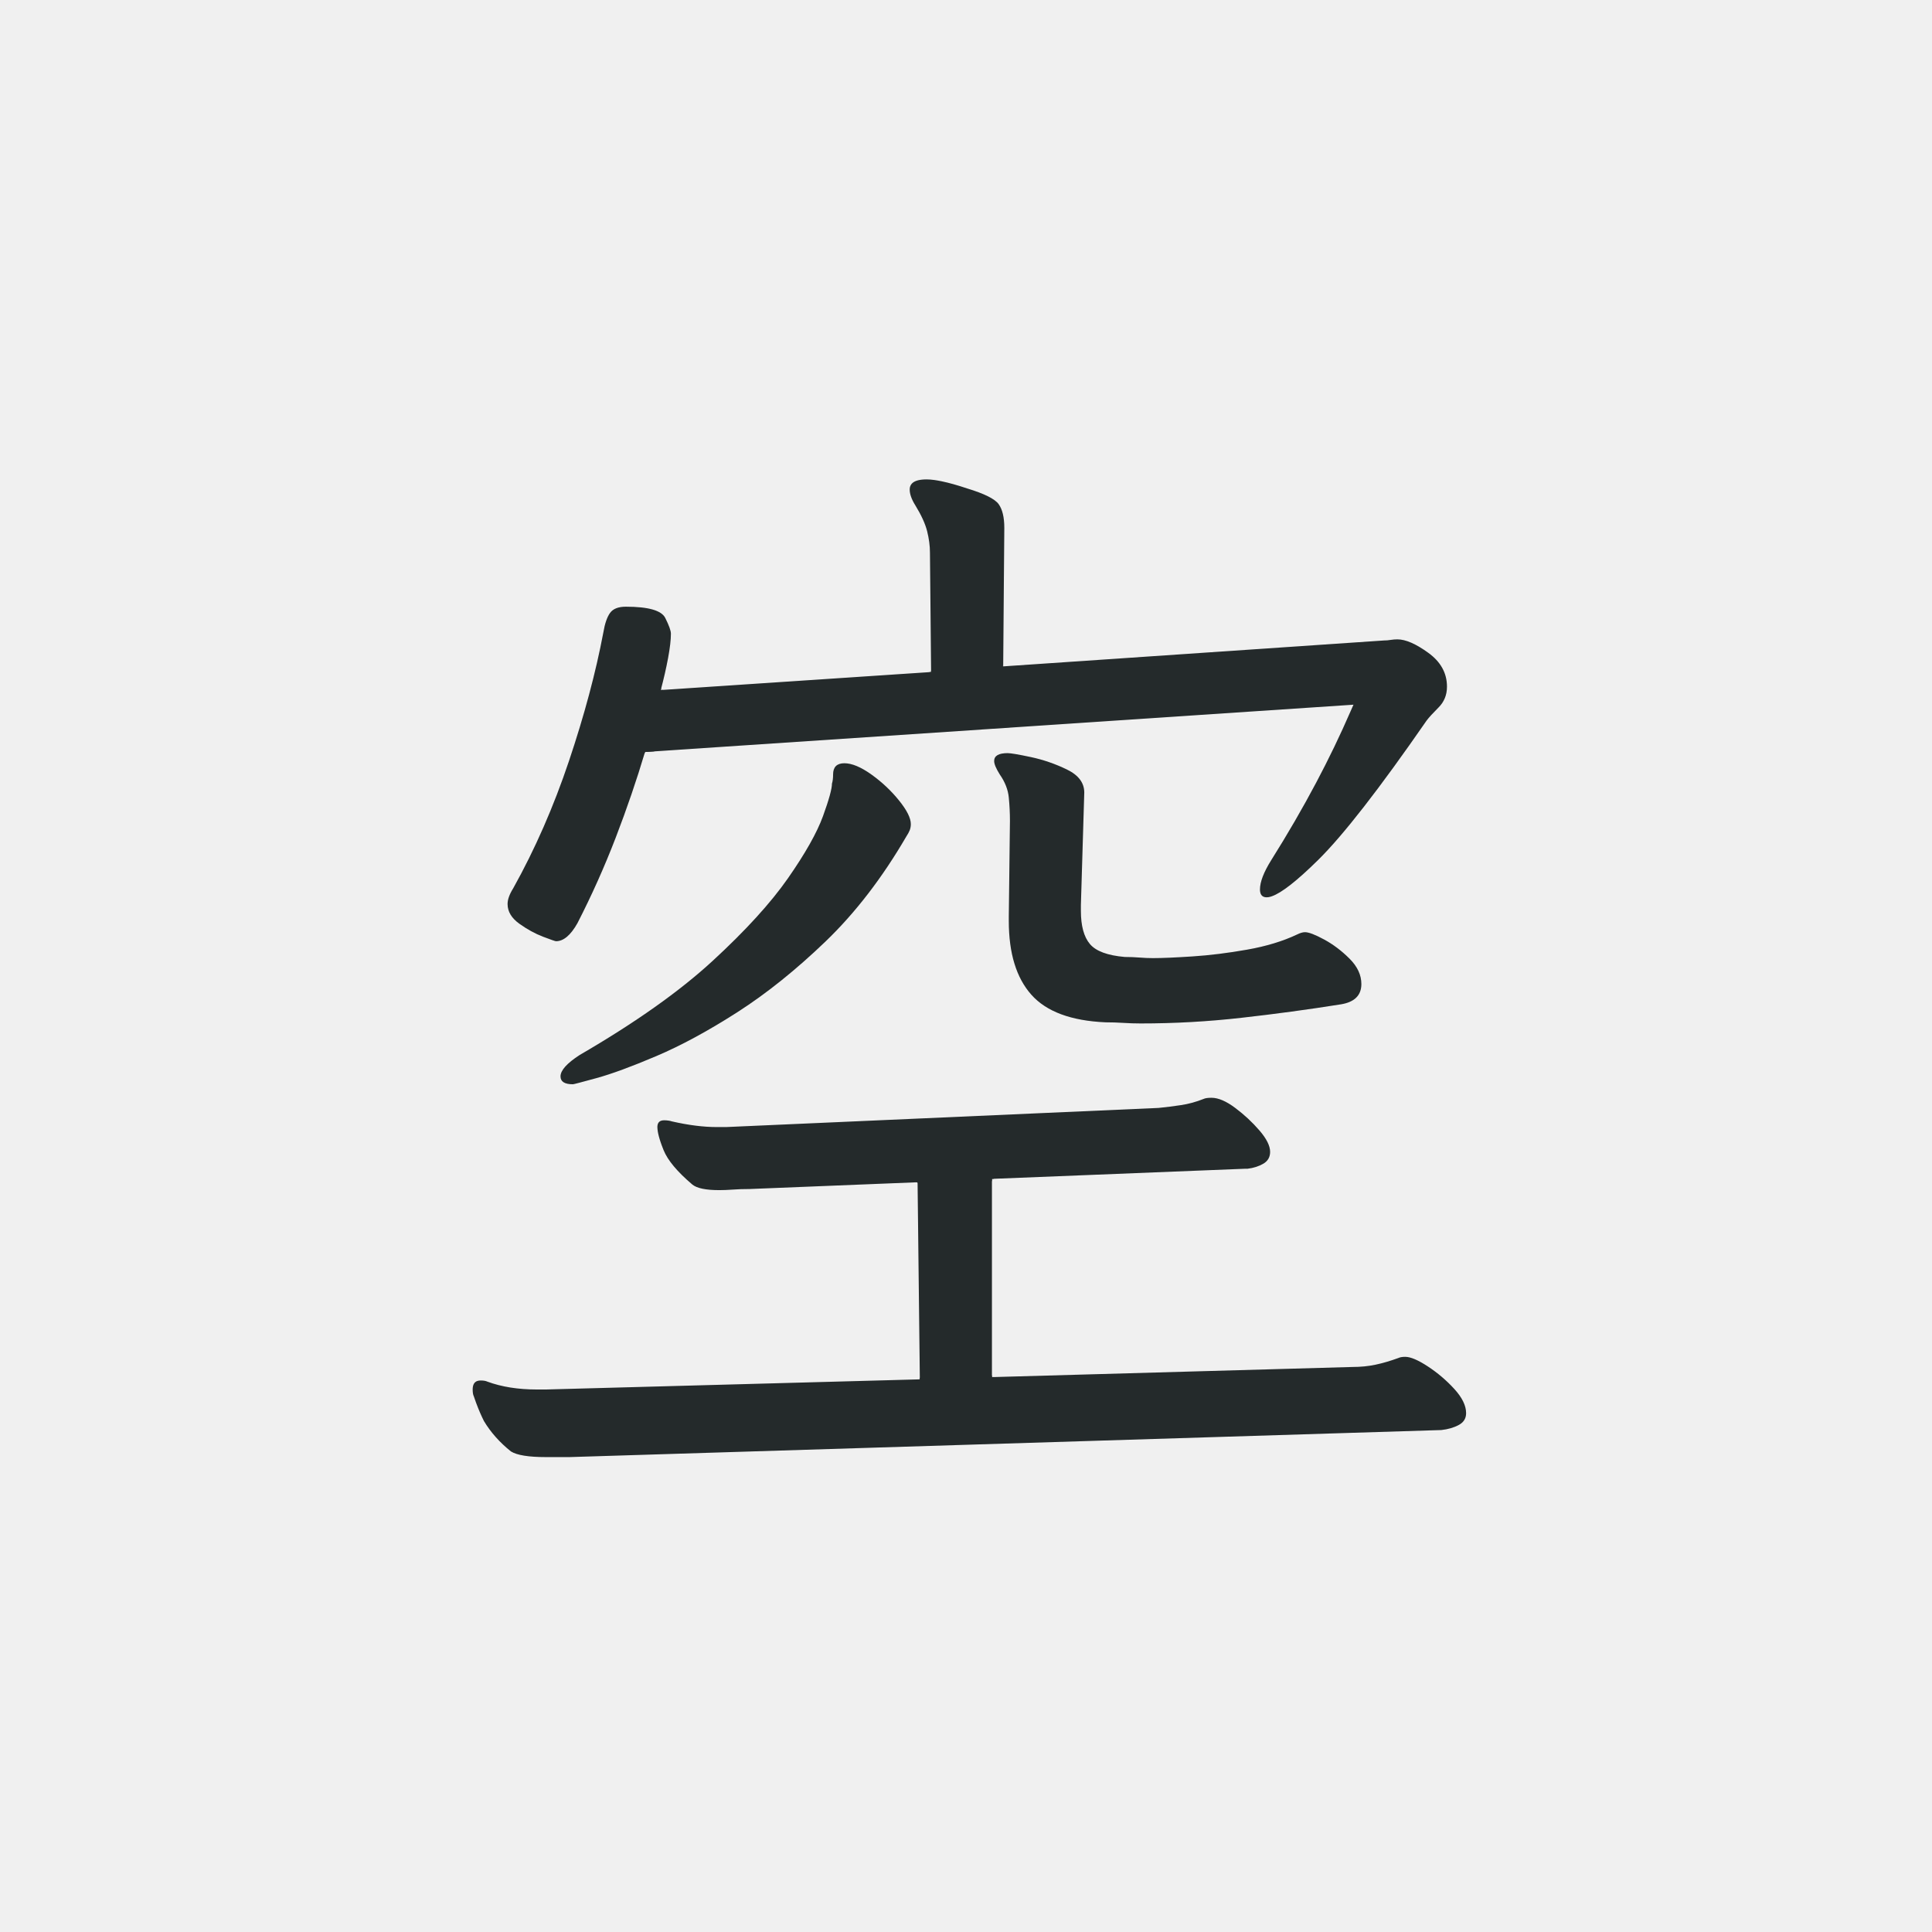
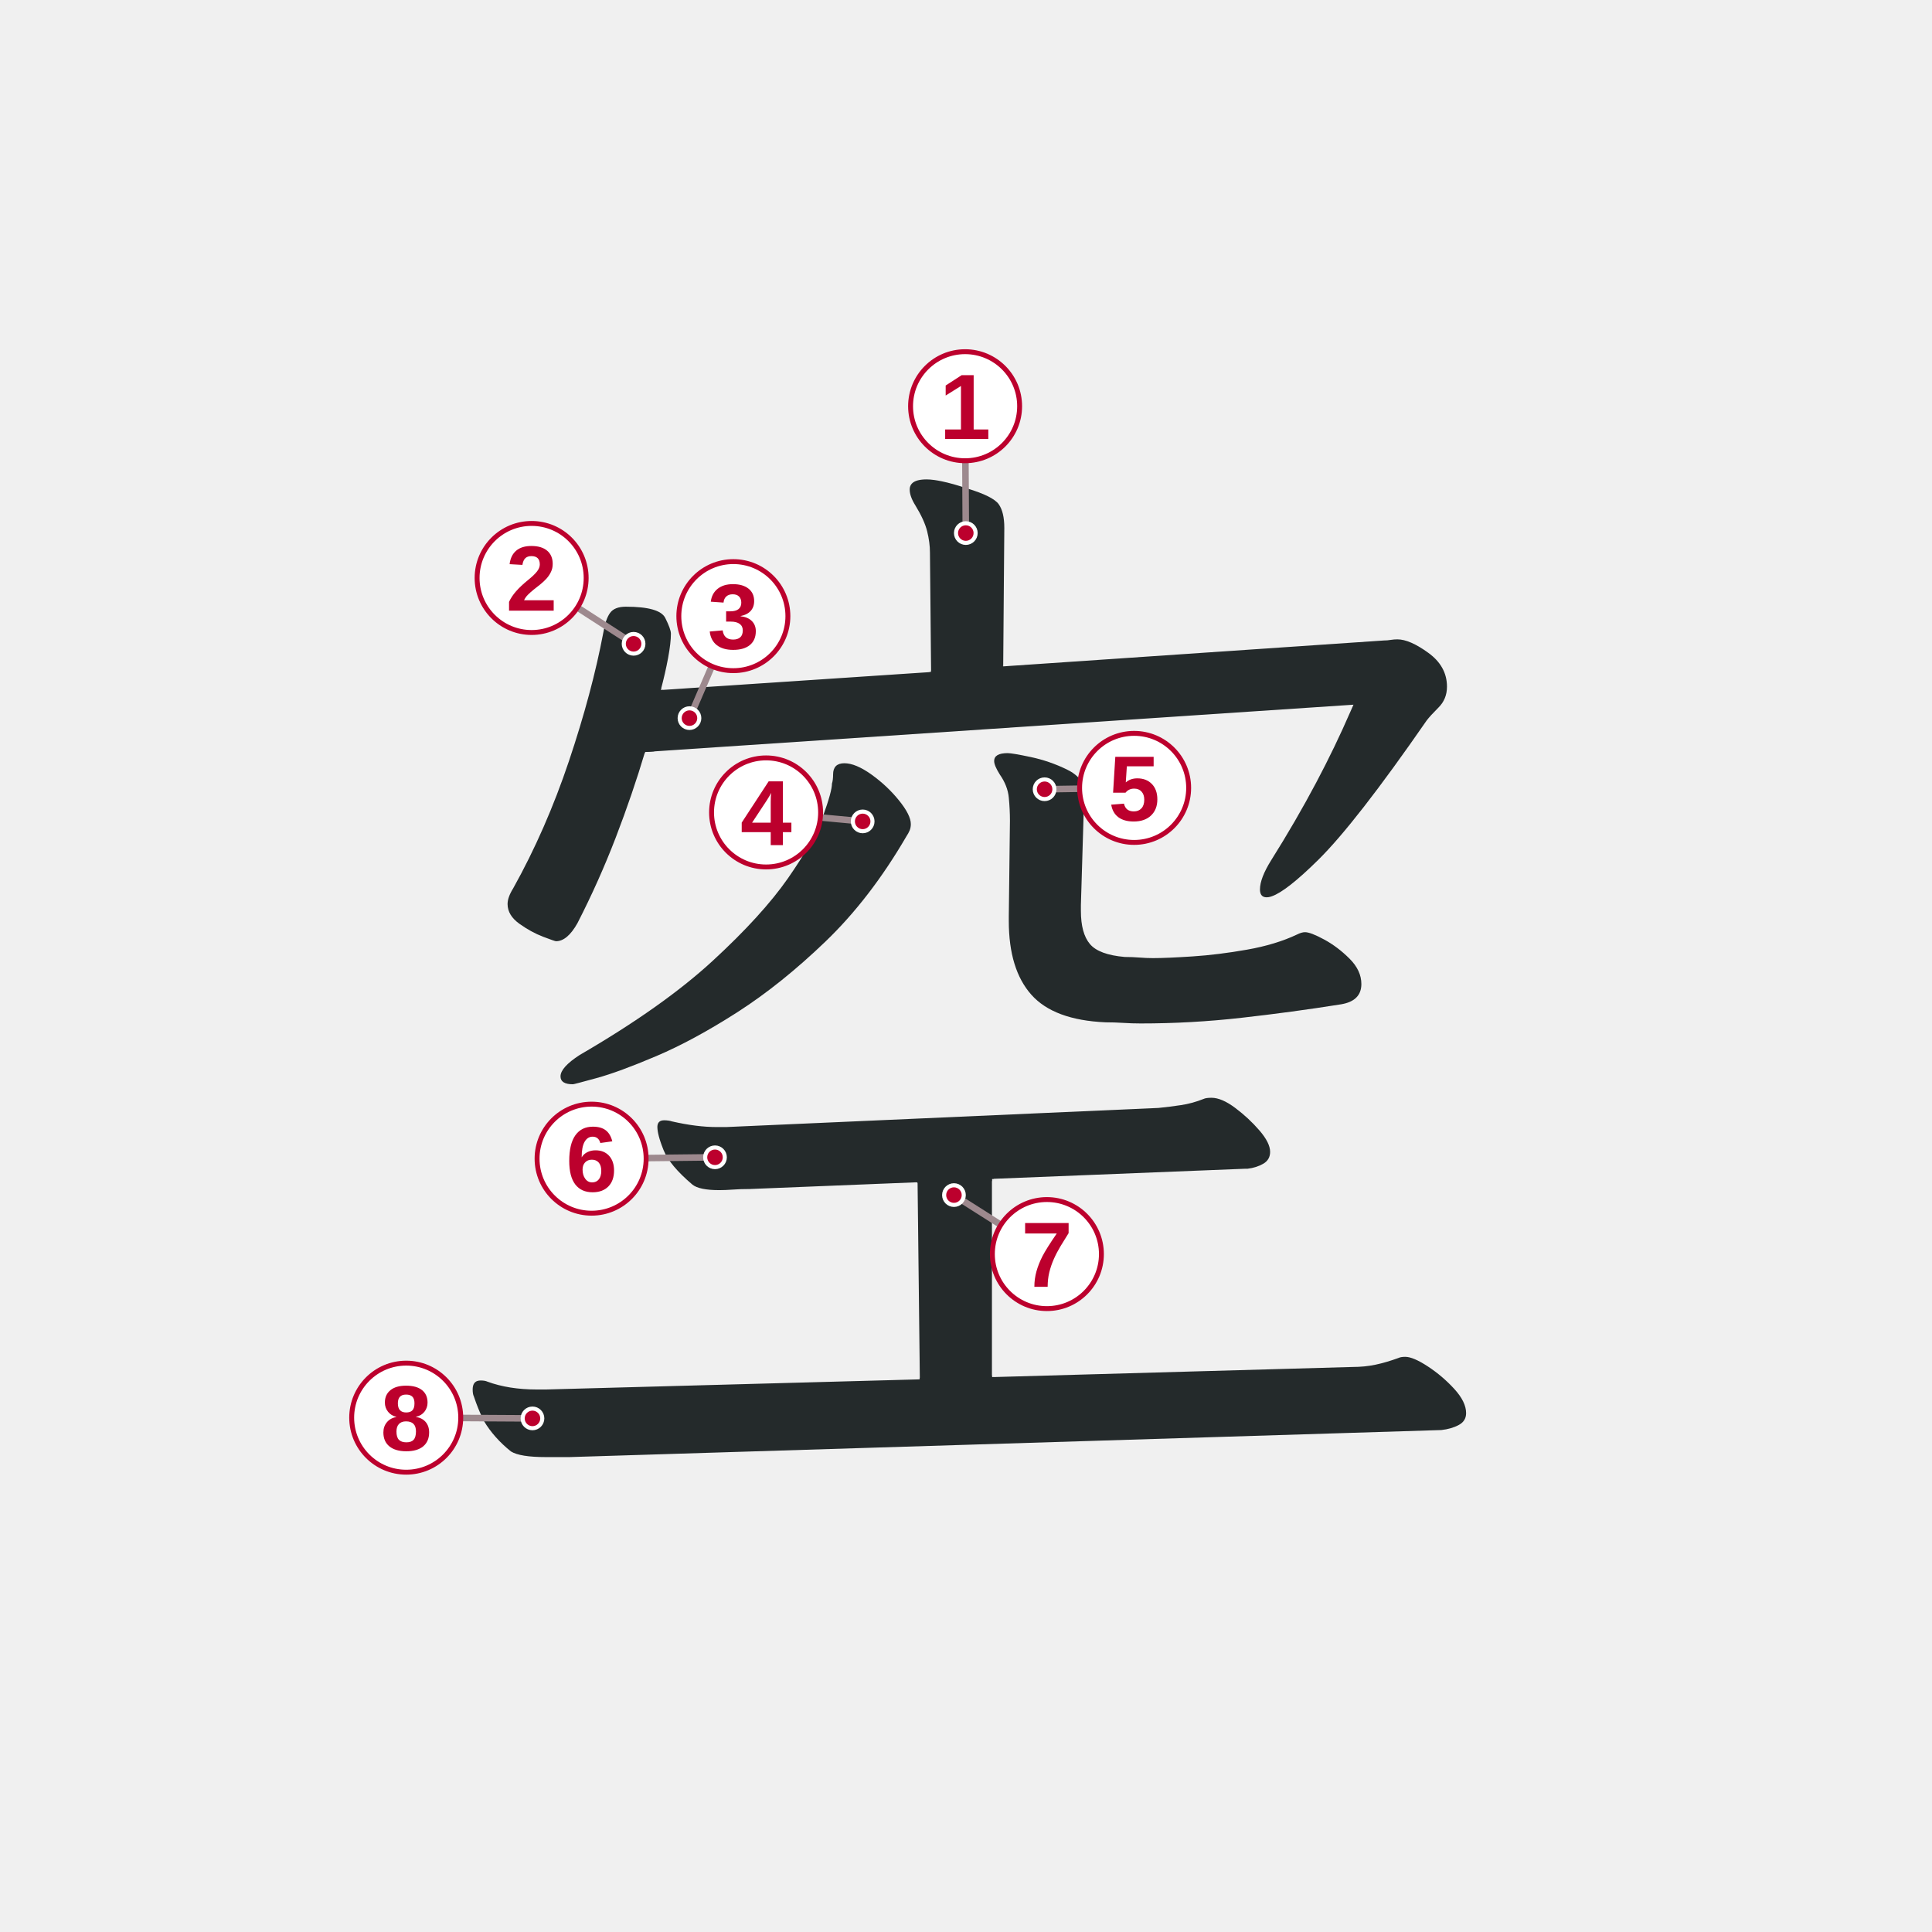
- <svg xmlns="http://www.w3.org/2000/svg" version="1.1" viewBox="0 0 708.66 708.66" width="709" height="709" role="img" aria-labelledby="name desc">
-   <style>.still{display:none}@media(prefers-reduced-motion:reduce){.motion{display:none}.still{display:inline}}</style>
+ <svg xmlns="http://www.w3.org/2000/svg" data-stroke-theme="auto" version="1.1" viewBox="0 0 708.66 708.66" width="709" height="709" role="img" aria-labelledby="name desc">
+   <style>
+ .still,.directions{display:none}
+ .directions{color:#fff}
+ .directions .shaft{fill:none;stroke:currentColor;stroke-width:2.5;stroke-linecap:round;stroke-linejoin:round}
+ .directions polygon{fill:currentColor}
+ .stroke-labels{font-family:Arial,Helvetica,sans-serif;font-size:34px;font-weight:700;text-anchor:middle}
+ .stroke-labels line{stroke:#9d898e;stroke-width:2.4;stroke-linecap:round}
+ .stroke-labels rect{fill:white;stroke:#bc002d;stroke-width:1.8}
+ .stroke-labels circle{fill:#bc002d;stroke:white;stroke-width:1.5}
+ .stroke-labels text{fill:#bc002d}
+ #still:target~.motion{display:none}
+ #still:target~.still,#still:target~.directions{display:inline}
+ @media(prefers-color-scheme:dark){
+   .directions{color:#202526}
+   .guide{fill:#3d4141}
+   .motion,.still{fill:#e6e8e8}
+ }
+ @media(prefers-reduced-motion:reduce){.motion{display:none}.still,.directions{display:inline}}
+ </style>
  <defs>
    <mask id="reveal_1" maskUnits="userSpaceOnUse" x="0" y="0" width="708.66" height="708.66">
      <path d="M346.619 139.024L351.58 175.71L354.26 195.53C356.57 211.06 356.2 225.91 354.29 237.58L352.3 246.78L349.87 258.02L342.047 294.204" fill="none" stroke="white" stroke-width="56.7" stroke-linecap="round" stroke-linejoin="round" stroke-dasharray="159.16 318.32" stroke-dashoffset="0">
-         <animate attributeName="stroke-dashoffset" values="159.16;159.16;0;0" keyTimes="0;0.035;0.094;1" dur="8.641s" repeatCount="indefinite" />
+         <animate attributeName="stroke-dashoffset" values="159.16;159.16;0;0" keyTimes="0;0.035;0.094;1" dur="7.2s" repeatCount="indefinite" />
      </path>
    </mask>
    <mask id="reveal_2" maskUnits="userSpaceOnUse" x="0" y="0" width="708.66" height="708.66">
      <path d="M229.132 187.864L231.32 220.19L232.4 236.15C235.05 254.02 217.07 301.42 202.64 326.83L197.71 334.85L192.74 342.94L175.78 370.547" fill="none" stroke="white" stroke-width="49.0" stroke-linecap="round" stroke-linejoin="round" stroke-dasharray="198.08 396.16" stroke-dashoffset="0">
-         <animate attributeName="stroke-dashoffset" values="198.08;198.08;0;0" keyTimes="0;0.111;0.179;1" dur="8.641s" repeatCount="indefinite" />
+         <animate attributeName="stroke-dashoffset" values="198.08;198.08;0;0" keyTimes="0;0.111;0.179;1" dur="7.2s" repeatCount="indefinite" />
      </path>
    </mask>
    <mask id="reveal_3" maskUnits="userSpaceOnUse" x="0" y="0" width="708.66" height="708.66">
      <path d="M170.846 267.914L227.94 264.78L252.9 263.41L513.1 249.13L477.56 312.11L472.93 320.31L467.77 329.45L439.659 379.243" fill="none" stroke="white" stroke-width="90.3" stroke-linecap="round" stroke-linejoin="round" stroke-dasharray="494.18 988.36" stroke-dashoffset="0">
-         <animate attributeName="stroke-dashoffset" values="494.18;494.18;0;0" keyTimes="0;0.197;0.326;1" dur="8.641s" repeatCount="indefinite" />
+         <animate attributeName="stroke-dashoffset" values="494.18;494.18;0;0" keyTimes="0;0.197;0.326;1" dur="7.2s" repeatCount="indefinite" />
      </path>
    </mask>
    <mask id="reveal_4" maskUnits="userSpaceOnUse" x="0" y="0" width="708.66" height="708.66">
      <path d="M317.637 243.618L316.88 279.79L316.43 301.29C319.22 320.14 269.51 368.63 220.58 388.96L211.78 392.31L203.37 395.51L169.555 408.377" fill="none" stroke="white" stroke-width="55.3" stroke-linecap="round" stroke-linejoin="round" stroke-dasharray="248.46 496.92" stroke-dashoffset="0">
-         <animate attributeName="stroke-dashoffset" values="248.46;248.46;0;0" keyTimes="0;0.344;0.423;1" dur="8.641s" repeatCount="indefinite" />
+         <animate attributeName="stroke-dashoffset" values="248.46;248.46;0;0" keyTimes="0;0.344;0.423;1" dur="7.2s" repeatCount="indefinite" />
      </path>
    </mask>
    <mask id="reveal_5" maskUnits="userSpaceOnUse" x="0" y="0" width="708.66" height="708.66">
      <path d="M385.272 238.683L383.7 276.51L383.16 289.5L381.29 334.51C380.62 350.59 393.85 363.8 409.93 363.12L480.87 360.1L490.28 359.7L501.27 359.23L539.095 357.612" fill="none" stroke="white" stroke-width="58.1" stroke-linecap="round" stroke-linejoin="round" stroke-dasharray="272.69 545.38" stroke-dashoffset="0">
-         <animate attributeName="stroke-dashoffset" values="272.69;272.69;0;0" keyTimes="0;0.441;0.526;1" dur="8.641s" repeatCount="indefinite" />
+         <animate attributeName="stroke-dashoffset" values="272.69;272.69;0;0" keyTimes="0;0.441;0.526;1" dur="7.2s" repeatCount="indefinite" />
      </path>
    </mask>
    <mask id="reveal_6" maskUnits="userSpaceOnUse" x="0" y="0" width="708.66" height="708.66">
      <path d="M208.787 426.19L243.27 425.1L262.26 424.5L446.85 418.62L456.27 418.32L466.76 417.99L501.243 416.905" fill="none" stroke="white" stroke-width="52.5" stroke-linecap="round" stroke-linejoin="round" stroke-dasharray="294.6 589.2" stroke-dashoffset="0">
-         <animate attributeName="stroke-dashoffset" values="294.6;294.6;0;0" keyTimes="0;0.543;0.633;1" dur="8.641s" repeatCount="indefinite" />
+         <animate attributeName="stroke-dashoffset" values="294.6;294.6;0;0" keyTimes="0;0.543;0.633;1" dur="7.2s" repeatCount="indefinite" />
      </path>
    </mask>
    <mask id="reveal_7" maskUnits="userSpaceOnUse" x="0" y="0" width="708.66" height="708.66">
      <path d="M349.91 389.88L349.91 421.86L349.91 438.36L349.91 492.6L349.91 502.02L349.91 517.52L349.91 549.5" fill="none" stroke="white" stroke-width="48.3" stroke-linecap="round" stroke-linejoin="round" stroke-dasharray="161.62 323.24" stroke-dashoffset="0">
-         <animate attributeName="stroke-dashoffset" values="161.62;161.62;0;0" keyTimes="0;0.65;0.71;1" dur="8.641s" repeatCount="indefinite" />
+         <animate attributeName="stroke-dashoffset" values="161.62;161.62;0;0" keyTimes="0;0.65;0.71;1" dur="7.2s" repeatCount="indefinite" />
      </path>
    </mask>
    <mask id="reveal_8" maskUnits="userSpaceOnUse" x="0" y="0" width="708.66" height="708.66">
      <path d="M140.396 521.313L175.31 520.65L195.31 520.27L514.92 514.26L524.33 514.09L538.83 513.83L573.744 513.204" fill="none" stroke="white" stroke-width="53.2" stroke-linecap="round" stroke-linejoin="round" stroke-dasharray="435.42 870.84" stroke-dashoffset="0">
-         <animate attributeName="stroke-dashoffset" values="435.42;435.42;0;0" keyTimes="0;0.728;0.85;1" dur="8.641s" repeatCount="indefinite" />
+         <animate attributeName="stroke-dashoffset" values="435.42;435.42;0;0" keyTimes="0;0.728;0.85;1" dur="7.2s" repeatCount="indefinite" />
      </path>
    </mask>
  </defs>
-   <path fill="#e5e8e7" d="M200.23,534.46q-9.51,0-12.81-2.07-6.19-4.95-9.91-11.15-2.07-4.14-3.72-9.09c-.28-.55-.41-1.38-.41-2.48q0-3.3,2.89-3.3c1.1,0,1.92.14,2.48.41q7.84,2.89,18.18,2.89h3.3l137.17-3.72-.83-72.3-61.56,2.48q-3.31,0-6.2.21c-1.93.14-3.58.2-4.95.2q-7.44,0-9.92-2.06-8.27-7.02-10.53-12.6t-2.28-8.47q0-2.48,2.48-2.48c1.1,0,2.07.14,2.89.41q9.09,2.08,16.53,2.07h3.3l158.65-7.02q4.13-.41,8.26-1.04,4.13-.62,8.27-2.27c.55-.27,1.51-.41,2.89-.41q3.72,0,8.68,3.72,4.95,3.71,8.88,8.26,3.92,4.55,3.92,7.85,0,2.89-2.48,4.34-2.48,1.45-5.78,1.85h-.83l-92.95,3.72v72.72l132.2-3.72q4.54,0,8.47-.83,3.92-.82,8.47-2.48c.55-.27,1.38-.41,2.48-.41q2.89,0,8.26,3.51,5.37,3.52,9.71,8.26,4.34,4.75,4.34,8.89,0,2.88-2.69,4.33-2.69,1.45-6.4,1.86l-319.77,9.92H200.23ZM225.85,307.23q-6.2,16.11-14.05,31.4-3.72,6.61-7.85,6.61-.42,0-4.75-1.65-4.34-1.65-8.68-4.75-4.33-3.1-4.34-7.23c0-1.66.69-3.58,2.07-5.79q11.98-21.47,20.45-46.68,8.46-25.2,12.6-47.1.83-4.96,2.48-7.23,1.65-2.27,5.78-2.27,12.4,0,14.46,4.13,2.07,4.13,2.07,5.78,0,3.31-1.03,8.88-1.04,5.58-2.69,11.78l99.16-6.61-.42-43.79q0-3.72-1.03-7.85-1.04-4.13-4.34-9.51c-1.38-2.2-2.06-4.13-2.06-5.78q0-3.72,6.19-3.72,4.96,0,14.88,3.31,9.5,2.89,11.57,5.78,2.06,2.9,2.06,8.68l-.41,50.81,139.64-9.5c.83,0,1.65-.06,2.48-.21.83-.13,1.65-.2,2.48-.2q4.54,0,11.36,4.96,6.82,4.95,6.82,12.39,0,4.55-3.1,7.64-3.1,3.1-4.34,4.75-26.03,37.6-39.87,51.23-13.85,13.64-18.8,13.64-2.48,0-2.48-2.89,0-4.13,4.14-10.75,9.08-14.45,16.52-28.5,7.44-14.04,13.64-28.51l-259.87,17.35Q232.04,291.12,225.85,307.23ZM305.58,284.09q0-4.12,4.13-4.13,4.13,0,9.92,4.13,5.78,4.14,10.12,9.51,4.34,5.37,4.34,8.67c0,.83-.14,1.59-.41,2.28-.28.69-.69,1.44-1.24,2.27q-13.23,22.72-29.54,38.42-16.33,15.71-32.43,26.03-16.12,10.33-29.75,16.11-13.63,5.79-21.9,8.06-8.27,2.27-8.67,2.27c-3.04,0-4.55-.96-4.55-2.89q0-3.3,7.03-7.85,30.57-17.76,48.75-34.5,18.17-16.73,27.68-30.37,9.5-13.63,12.81-22.72,3.3-9.08,3.3-11.98C305.44,286.57,305.58,285.48,305.58,284.09ZM399.78,346.27q3.3,3.93,12.81,4.75c1.92,0,3.72.08,5.37.21,1.65.14,3.3.21,4.96.21q4.95,0,14.46-.62,9.49-.62,20.03-2.48,10.54-1.86,18.39-5.58c1.1-.55,2.06-.83,2.89-.83q2.06,0,7.02,2.69,4.96,2.69,9.3,7.02,4.34,4.34,4.34,9.3,0,6.2-7.44,7.44-18.18,2.89-36.56,4.95-18.39,2.08-36.98,2.07c-2.21,0-4.34-.07-6.4-.21q-3.1-.2-6.41-.2-19-.83-27.26-10.13-8.27-9.29-8.27-27.06v-1.65l.42-35.12q0-4.12-.42-8.47-.41-4.33-3.3-8.47c-1.38-2.2-2.07-3.85-2.07-4.95q0-2.89,4.96-2.89,1.65,0,8.47,1.44,6.82,1.45,13.22,4.55,6.4,3.09,6.4,8.47l-1.24,41.31v2.07Q396.47,342.35,399.78,346.27Z" />
+   <g id="still" />
+   <path class="guide" fill="#e5e8e7" d="M200.23,534.46q-9.51,0-12.81-2.07-6.19-4.95-9.91-11.15-2.07-4.14-3.72-9.09c-.28-.55-.41-1.38-.41-2.48q0-3.3,2.89-3.3c1.1,0,1.92.14,2.48.41q7.84,2.89,18.18,2.89h3.3l137.17-3.72-.83-72.3-61.56,2.48q-3.31,0-6.2.21c-1.93.14-3.58.2-4.95.2q-7.44,0-9.92-2.06-8.27-7.02-10.53-12.6t-2.28-8.47q0-2.48,2.48-2.48c1.1,0,2.07.14,2.89.41q9.09,2.08,16.53,2.07h3.3l158.65-7.02q4.13-.41,8.26-1.04,4.13-.62,8.27-2.27c.55-.27,1.51-.41,2.89-.41q3.72,0,8.68,3.72,4.95,3.71,8.88,8.26,3.92,4.55,3.92,7.85,0,2.89-2.48,4.34-2.48,1.45-5.78,1.85h-.83l-92.95,3.72v72.72l132.2-3.72q4.54,0,8.47-.83,3.92-.82,8.47-2.48c.55-.27,1.38-.41,2.48-.41q2.89,0,8.26,3.51,5.37,3.52,9.71,8.26,4.34,4.75,4.34,8.89,0,2.88-2.69,4.33-2.69,1.45-6.4,1.86l-319.77,9.92H200.23ZM225.85,307.23q-6.2,16.11-14.05,31.4-3.72,6.61-7.85,6.61-.42,0-4.75-1.65-4.34-1.65-8.68-4.75-4.33-3.1-4.34-7.23c0-1.66.69-3.58,2.07-5.79q11.98-21.47,20.45-46.68,8.46-25.2,12.6-47.1.83-4.96,2.48-7.23,1.65-2.27,5.78-2.27,12.4,0,14.46,4.13,2.07,4.13,2.07,5.78,0,3.31-1.03,8.88-1.04,5.58-2.69,11.78l99.16-6.61-.42-43.79q0-3.72-1.03-7.85-1.04-4.13-4.34-9.51c-1.38-2.2-2.06-4.13-2.06-5.78q0-3.72,6.19-3.72,4.96,0,14.88,3.31,9.5,2.89,11.57,5.78,2.06,2.9,2.06,8.68l-.41,50.81,139.64-9.5c.83,0,1.65-.06,2.48-.21.83-.13,1.65-.2,2.48-.2q4.54,0,11.36,4.96,6.82,4.95,6.82,12.39,0,4.55-3.1,7.64-3.1,3.1-4.34,4.75-26.03,37.6-39.87,51.23-13.85,13.64-18.8,13.64-2.48,0-2.48-2.89,0-4.13,4.14-10.75,9.08-14.45,16.52-28.5,7.44-14.04,13.64-28.51l-259.87,17.35Q232.04,291.12,225.85,307.23ZM305.58,284.09q0-4.12,4.13-4.13,4.13,0,9.92,4.13,5.78,4.14,10.12,9.51,4.34,5.37,4.34,8.67c0,.83-.14,1.59-.41,2.28-.28.69-.69,1.44-1.24,2.27q-13.23,22.72-29.54,38.42-16.33,15.71-32.43,26.03-16.12,10.33-29.75,16.11-13.63,5.79-21.9,8.06-8.27,2.27-8.67,2.27c-3.04,0-4.55-.96-4.55-2.89q0-3.3,7.03-7.85,30.57-17.76,48.75-34.5,18.17-16.73,27.68-30.37,9.5-13.63,12.81-22.72,3.3-9.08,3.3-11.98C305.44,286.57,305.58,285.48,305.58,284.09ZM399.78,346.27q3.3,3.93,12.81,4.75c1.92,0,3.72.08,5.37.21,1.65.14,3.3.21,4.96.21q4.95,0,14.46-.62,9.49-.62,20.03-2.48,10.54-1.86,18.39-5.58c1.1-.55,2.06-.83,2.89-.83q2.06,0,7.02,2.69,4.96,2.69,9.3,7.02,4.34,4.34,4.34,9.3,0,6.2-7.44,7.44-18.18,2.89-36.56,4.95-18.39,2.08-36.98,2.07c-2.21,0-4.34-.07-6.4-.21q-3.1-.2-6.41-.2-19-.83-27.26-10.13-8.27-9.29-8.27-27.06v-1.65l.42-35.12q0-4.12-.42-8.47-.41-4.33-3.3-8.47c-1.38-2.2-2.07-3.85-2.07-4.95q0-2.89,4.96-2.89,1.65,0,8.47,1.44,6.82,1.45,13.22,4.55,6.4,3.09,6.4,8.47l-1.24,41.31v2.07Q396.47,342.35,399.78,346.27Z" />
  <g class="motion" fill="#242a2b">
    <path id="stroke_01" mask="url(#reveal_1)" d="M341.148 175.9L341.268 175.91L342.543 176.045L342.833 176.084L343.996 176.269C344.448 176.348 344.921 176.44 345.412 176.544L345.412 176.544C348.019 177.079 351.138 177.955 354.75 179.16C361.083 181.087 364.94 183.013 366.32 184.94C367.693 186.873 368.38 189.767 368.38 193.62L367.976 243.743L364.19 261.12L338.97 255.66L340.946 246.539L341.53 246.5L341.11 202.71C341.11 200.23 340.767 197.613 340.08 194.86C339.387 192.107 337.94 188.937 335.74 185.35C334.36 183.15 333.68 181.22 333.68 179.57C333.68 179.01 333.785 178.514 334.001 178.084L338.383 177.493L334.001 178.084L334.001 178.084L334.142 177.827L334.168 177.787C334.308 177.565 334.481 177.363 334.688 177.182L334.802 177.083L334.965 176.958L335.127 176.849L335.291 176.746L335.536 176.616C335.583 176.589 335.633 176.565 335.686 176.542L336.051 176.393L336.212 176.337L336.515 176.242L336.691 176.193L337.055 176.108L337.198 176.076L337.74 175.985L337.874 175.969L338.334 175.918L338.537 175.901L338.992 175.873L339.191 175.863L339.87 175.85Z" />
    <path id="stroke_02" mask="url(#reveal_2)" d="M244.02 226.67C245.4 229.423 246.09 231.35 246.09 232.45C246.09 234.657 245.747 237.617 245.06 241.33C244.367 245.05 243.47 248.977 242.37 253.11L243.15 253.058L242.87 253.64L241.59 263.43L239.55 274.27L239.994 275.603L236.59 275.83C233.557 286.023 229.977 296.49 225.85 307.23C221.717 317.97 217.033 328.437 211.8 338.63C209.32 343.037 206.703 345.24 203.95 345.24C203.67 345.24 202.087 344.69 199.2 343.59C196.307 342.49 193.413 340.907 190.52 338.84C187.633 336.773 186.187 334.363 186.18 331.61C186.18 329.95 186.87 328.03 188.25 325.82C196.237 311.507 203.053 295.947 208.7 279.14C214.34 262.34 218.54 246.64 221.3 232.04C221.853 228.733 222.68 226.323 223.78 224.81C224.88 223.297 226.807 222.54 229.56 222.54C237.827 222.54 242.647 223.917 244.02 226.67Z" />
    <path id="stroke_03" mask="url(#reveal_3)" d="M523.93 239.48C526.169 241.105 527.857 242.931 528.99 244.96L529.94 256.13C529.427 257.375 528.662 258.501 527.65 259.51C525.583 261.577 524.137 263.16 523.31 264.26C505.957 289.327 492.667 306.403 483.44 315.49C475.727 323.086 470.084 327.51 466.519 328.748L466.519 328.748C466.518 328.748 466.517 328.749 466.516 328.749L466.176 328.863C466.091 328.891 466.008 328.916 465.927 328.937L465.312 329.073C465.303 329.075 465.294 329.076 465.286 329.077L464.64 329.13L464.341 329.119L464.246 329.107L464.061 329.085L463.953 329.062L463.801 329.029L463.691 328.994L463.56 328.951L463.451 328.902L463.338 328.85L463.233 328.787L463.135 328.727L463.034 328.648L462.951 328.582L462.856 328.486L462.787 328.415L462.698 328.299L462.642 328.226L462.559 328.087L462.516 328.014L462.441 327.851L462.41 327.781L462.344 327.59L462.322 327.526L462.267 327.303L462.254 327.249L462.21 326.99L462.204 326.951L462.175 326.651L462.173 326.631C462.166 326.521 462.162 326.407 462.161 326.29L464.962 327.869L462.161 326.29C462.16 326.274 462.16 326.257 462.16 326.24C462.16 323.487 463.54 319.903 466.3 315.49C472.353 305.857 477.86 296.357 482.82 286.99C487.376 278.392 491.584 269.673 495.425 260.827L495.6 260.81L495.425 260.827C495.784 260.05 496.123 259.265 496.46 258.48L236.59 275.83C236.55 275.966 236.509 276.101 236.464 276.239L228.59 276.61L227.31 253.3L242.538 252.458C242.487 252.671 242.429 252.89 242.37 253.11L341.53 246.5L341.525 245.948L367.972 244.18L367.97 244.43L507.61 234.93C508.44 234.93 509.26 234.87 510.09 234.72C510.92 234.59 511.74 234.52 512.57 234.52C515.597 234.52 519.383 236.173 523.93 239.48ZM528.99 244.96L529.366 245.683L529.408 245.764L529.701 246.43L529.767 246.584L529.992 247.204L530.069 247.421L530.239 248.007L530.315 248.274L530.44 248.841L530.505 249.145L530.593 249.715L530.641 250.035L530.697 250.653L530.723 250.943L530.75 251.87L530.703 252.962L530.701 252.993L530.563 254.002L530.552 254.074L530.336 254.986L530.3 255.118L530.026 255.908L529.94 256.13L529.94 256.13L528.99 244.96ZM367.972 244.18L367.879 244.186L367.976 243.743Z" />
    <path id="stroke_04" mask="url(#reveal_4)" d="M319.63 284.09C323.483 286.85 326.857 290.02 329.75 293.6C332.643 297.18 334.09 300.07 334.09 302.27C334.09 303.1 333.95 303.86 333.68 304.55C333.4 305.24 332.99 305.99 332.44 306.82C323.62 321.967 313.773 334.773 302.9 345.24C292.013 355.713 281.203 364.39 270.47 371.27C259.723 378.157 249.807 383.527 240.72 387.38C231.633 391.24 224.333 393.927 218.82 395.44C213.307 396.953 210.417 397.71 210.15 397.71C207.11 397.71 205.6 396.75 205.6 394.82C205.6 392.62 207.943 390.003 212.63 386.97C233.01 375.13 249.26 363.63 261.38 352.47C273.493 341.317 282.72 331.193 289.06 322.1C295.393 313.013 299.663 305.44 301.87 299.38C304.07 293.327 305.17 289.333 305.17 287.4C305.44 286.57 305.58 285.48 305.58 284.09C305.58 281.343 306.957 279.967 309.71 279.96C312.463 279.96 315.77 281.337 319.63 284.09Z" />
    <path id="stroke_05" mask="url(#reveal_5)" d="M378.09 277.69C382.637 278.657 387.043 280.173 391.31 282.24C395.577 284.3 397.71 287.123 397.71 290.71L396.47 332.02L396.47 334.09C396.47 339.597 397.573 343.657 399.78 346.27C401.98 348.89 406.25 350.473 412.59 351.02C414.51 351.02 416.31 351.1 417.96 351.23C419.61 351.37 421.26 351.44 422.92 351.44C426.22 351.44 431.04 351.233 437.38 350.82C443.707 350.407 450.383 349.58 457.41 348.34C464.437 347.1 470.567 345.24 475.8 342.76C476.9 342.21 477.86 341.93 478.69 341.93C480.063 341.93 482.403 342.827 485.71 344.62C489.017 346.413 492.117 348.753 495.01 351.64C497.903 354.533 499.35 357.633 499.35 360.94C499.35 365.073 496.87 367.553 491.91 368.38C479.79 370.307 467.603 371.957 455.35 373.33C443.09 374.717 430.763 375.407 418.37 375.4C416.16 375.4 414.03 375.33 411.97 375.19C409.903 375.057 407.767 374.99 405.56 374.99C392.893 374.437 383.807 371.06 378.3 364.86C372.787 358.667 370.03 349.647 370.03 337.8L370.03 336.15L370.45 301.03C370.45 298.283 370.31 295.46 370.03 292.56C369.757 289.673 368.657 286.85 366.73 284.09C365.35 281.89 364.66 280.24 364.66 279.14C364.66 277.213 366.313 276.25 369.62 276.25C370.72 276.25 373.543 276.73 378.09 277.69Z" />
    <path id="stroke_06" mask="url(#reveal_6)" d="M453.08 406.39C456.38 408.863 459.34 411.617 461.96 414.65C464.573 417.683 465.88 420.3 465.88 422.5C465.88 424.427 465.053 425.873 463.4 426.84C461.747 427.807 459.82 428.423 457.62 428.69L456.79 428.69L363.84 432.41L363.84 433.245L363.52 433.13L336.574 433.993L336.57 433.65L275.01 436.13C272.803 436.13 270.737 436.2 268.81 436.34C266.88 436.48 265.23 436.54 263.86 436.54C258.9 436.54 255.593 435.853 253.94 434.48C248.427 429.8 244.917 425.6 243.41 421.88C243.317 421.65 243.227 421.424 243.148 421.212L243.148 421.212C242.993 420.816 242.846 420.432 242.711 420.06L242.634 419.849L242.314 418.937L242.198 418.582L241.967 417.855L241.839 417.414L241.674 416.828L241.555 416.341L241.442 415.864L241.344 415.353L241.273 414.971L241.203 414.43L241.169 414.151C241.144 413.89 241.132 413.644 241.13 413.41C241.13 413.315 241.133 413.222 241.139 413.133L241.146 413.049L241.165 412.87L241.178 412.779L241.207 412.621L241.226 412.535L241.27 412.377L241.29 412.312L241.37 412.108L241.391 412.067L241.467 411.921L241.51 411.854L241.581 411.749L241.634 411.681L241.712 411.593L241.773 411.53L241.863 411.45L241.927 411.396L242.083 411.289L242.182 411.235L242.264 411.192L242.381 411.141L242.458 411.111L242.593 411.066L242.657 411.048L242.821 411.007L242.821 411.007L243.003 416.673L242.821 411.007C243.058 410.955 243.321 410.93 243.61 410.93C244.71 410.93 245.68 411.07 246.5 411.34C252.56 412.727 258.07 413.417 263.03 413.41L266.33 413.41L424.98 406.39C427.733 406.117 430.487 405.77 433.24 405.35C435.993 404.937 438.75 404.18 441.51 403.08C442.06 402.81 443.02 402.67 444.4 402.67C446.88 402.67 449.773 403.91 453.08 406.39Z" />
    <path id="stroke_07" mask="url(#reveal_7)" d="M364.56 432.381L363.84 432.41L363.84 505.13L364.56 505.11L364.56 517.52L337.01 517.52L337.01 505.961L337.4 505.95L336.57 433.65L335.96 433.675L335.96 421.86L364.56 421.86Z" />
    <path id="stroke_08" mask="url(#reveal_8)" d="M523.72 501.2C527.3 503.547 530.537 506.3 533.43 509.46C536.323 512.627 537.77 515.59 537.77 518.35C537.77 520.27 536.873 521.713 535.08 522.68C533.287 523.647 531.153 524.267 528.68 524.54L208.91 534.46L200.23 534.46C193.89 534.46 189.62 533.77 187.42 532.39C183.293 529.09 179.99 525.373 177.51 521.24C176.519 519.258 175.6 517.136 174.756 514.869L174.573 514.381C174.304 513.654 174.043 512.909 173.79 512.15C173.51 511.6 173.38 510.77 173.38 509.67C173.38 509.546 173.383 509.425 173.39 509.309L173.397 509.206L173.419 508.959L173.431 508.858L173.476 508.58L173.483 508.543L173.554 508.254L173.579 508.172L173.645 507.98L173.679 507.894L173.766 507.704L173.792 507.649L173.921 507.435L173.97 507.366L174.071 507.236L174.136 507.161L174.245 507.052L174.312 506.988L174.488 506.851L174.586 506.788L174.692 506.725L174.812 506.663L174.907 506.62C174.952 506.599 175 506.58 175.049 506.562L175.049 506.562C175.399 506.434 175.807 506.37 176.27 506.37C177.37 506.37 178.19 506.51 178.75 506.78C183.977 508.707 190.037 509.67 196.93 509.67L200.23 509.67L337.4 505.95L337.394 505.385L363.84 504.559L363.84 505.13L496.04 501.41C499.067 501.41 501.89 501.133 504.51 500.58C507.123 500.033 509.947 499.207 512.98 498.1C513.53 497.83 514.36 497.69 515.46 497.69C517.387 497.69 520.14 498.86 523.72 501.2Z" />
  </g>
  <path class="still" fill="#242a2b" d="M200.23,534.46q-9.51,0-12.81-2.07-6.19-4.95-9.91-11.15-2.07-4.14-3.72-9.09c-.28-.55-.41-1.38-.41-2.48q0-3.3,2.89-3.3c1.1,0,1.92.14,2.48.41q7.84,2.89,18.18,2.89h3.3l137.17-3.72-.83-72.3-61.56,2.48q-3.31,0-6.2.21c-1.93.14-3.58.2-4.95.2q-7.44,0-9.92-2.06-8.27-7.02-10.53-12.6t-2.28-8.47q0-2.48,2.48-2.48c1.1,0,2.07.14,2.89.41q9.09,2.08,16.53,2.07h3.3l158.65-7.02q4.13-.41,8.26-1.04,4.13-.62,8.27-2.27c.55-.27,1.51-.41,2.89-.41q3.72,0,8.68,3.72,4.95,3.71,8.88,8.26,3.92,4.55,3.92,7.85,0,2.89-2.48,4.34-2.48,1.45-5.78,1.85h-.83l-92.95,3.72v72.72l132.2-3.72q4.54,0,8.47-.83,3.92-.82,8.47-2.48c.55-.27,1.38-.41,2.48-.41q2.89,0,8.26,3.51,5.37,3.52,9.71,8.26,4.34,4.75,4.34,8.89,0,2.88-2.69,4.33-2.69,1.45-6.4,1.86l-319.77,9.92H200.23ZM225.85,307.23q-6.2,16.11-14.05,31.4-3.72,6.61-7.85,6.61-.42,0-4.75-1.65-4.34-1.65-8.68-4.75-4.33-3.1-4.34-7.23c0-1.66.69-3.58,2.07-5.79q11.98-21.47,20.45-46.68,8.46-25.2,12.6-47.1.83-4.96,2.48-7.23,1.65-2.27,5.78-2.27,12.4,0,14.46,4.13,2.07,4.13,2.07,5.78,0,3.31-1.03,8.88-1.04,5.58-2.69,11.78l99.16-6.61-.42-43.79q0-3.72-1.03-7.85-1.04-4.13-4.34-9.51c-1.38-2.2-2.06-4.13-2.06-5.78q0-3.72,6.19-3.72,4.96,0,14.88,3.31,9.5,2.89,11.57,5.78,2.06,2.9,2.06,8.68l-.41,50.81,139.64-9.5c.83,0,1.65-.06,2.48-.21.83-.13,1.65-.2,2.48-.2q4.54,0,11.36,4.96,6.82,4.95,6.82,12.39,0,4.55-3.1,7.64-3.1,3.1-4.34,4.75-26.03,37.6-39.87,51.23-13.85,13.64-18.8,13.64-2.48,0-2.48-2.89,0-4.13,4.14-10.75,9.08-14.45,16.52-28.5,7.44-14.04,13.64-28.51l-259.87,17.35Q232.04,291.12,225.85,307.23ZM305.58,284.09q0-4.12,4.13-4.13,4.13,0,9.92,4.13,5.78,4.14,10.12,9.51,4.34,5.37,4.34,8.67c0,.83-.14,1.59-.41,2.28-.28.69-.69,1.44-1.24,2.27q-13.23,22.72-29.54,38.42-16.33,15.71-32.43,26.03-16.12,10.33-29.75,16.11-13.63,5.79-21.9,8.06-8.27,2.27-8.67,2.27c-3.04,0-4.55-.96-4.55-2.89q0-3.3,7.03-7.85,30.57-17.76,48.75-34.5,18.17-16.73,27.68-30.37,9.5-13.63,12.81-22.72,3.3-9.08,3.3-11.98C305.44,286.57,305.58,285.48,305.58,284.09ZM399.78,346.27q3.3,3.93,12.81,4.75c1.92,0,3.72.08,5.37.21,1.65.14,3.3.21,4.96.21q4.95,0,14.46-.62,9.49-.62,20.03-2.48,10.54-1.86,18.39-5.58c1.1-.55,2.06-.83,2.89-.83q2.06,0,7.02,2.69,4.96,2.69,9.3,7.02,4.34,4.34,4.34,9.3,0,6.2-7.44,7.44-18.18,2.89-36.56,4.95-18.39,2.08-36.98,2.07c-2.21,0-4.34-.07-6.4-.21q-3.1-.2-6.41-.2-19-.83-27.26-10.13-8.27-9.29-8.27-27.06v-1.65l.42-35.12q0-4.12-.42-8.47-.41-4.33-3.3-8.47c-1.38-2.2-2.07-3.85-2.07-4.95q0-2.89,4.96-2.89,1.65,0,8.47,1.44,6.82,1.45,13.22,4.55,6.4,3.09,6.4,8.47l-1.24,41.31v2.07Q396.47,342.35,399.78,346.27Z" />
+   <g class="directions" aria-hidden="true">
+     <g id="direction_01">
+       <path d="M354.26,195.53c2.31,15.53,1.94,30.38.03,42.05" class="shaft" />
+       <polygon points="351.65 234.87 352.3 246.78 357.69 236.14 351.65 234.87" />
+     </g>
+     <g id="direction_02">
+       <path d="M232.4,236.15c2.65,17.87-15.33,65.27-29.76,90.68" class="shaft" />
+       <polygon points="201.06 323.4 197.71 334.85 206.34 326.61 201.06 323.4" />
+     </g>
+     <g id="direction_03">
+       <polyline points="252.9 263.41 513.1 249.13 477.56 312.11" class="shaft" />
+       <polygon points="475.91 308.76 472.93 320.31 481.29 311.79 475.91 308.76" />
+     </g>
+     <g id="direction_04">
+       <path d="M316.43,301.29c2.79,18.85-46.92,67.34-95.85,87.67" class="shaft" />
+       <polygon points="221.43 385.3 211.78 392.31 223.64 391.06 221.43 385.3" />
+     </g>
+     <g id="direction_05">
+       <path d="M383.16,289.5l-1.87,45.01c-.67,16.08,12.56,29.29,28.64,28.61l70.94-3.02" class="shaft" />
+       <polygon points="478.9 363.28 490.28 359.7 478.64 357.1 478.9 363.28" />
+     </g>
+     <g id="direction_06">
+       <line x1="262.26" y1="424.5" x2="446.85" y2="418.62" class="shaft" />
+       <polygon points="444.85 421.78 456.27 418.32 444.65 415.6 444.85 421.78" />
+     </g>
+     <g id="direction_07">
+       <line x1="349.91" y1="438.36" x2="349.91" y2="492.6" class="shaft" />
+       <polygon points="346.82 490.49 349.91 502.02 353 490.49 346.82 490.49" />
+     </g>
+     <g id="direction_08">
+       <line x1="195.31" y1="520.27" x2="514.92" y2="514.26" class="shaft" />
+       <polygon points="512.87 517.39 524.33 514.09 512.75 511.22 512.87 517.39" />
+     </g>
+   </g>
+   <g class="stroke-labels" aria-hidden="true">
+     <g id="number_01">
+       <line x1="354" y1="149" x2="354.26" y2="195.53" />
+       <circle cx="354.26" cy="195.53" r="3.6" />
+       <rect x="334" y="129" width="40" height="40" rx="20" />
+       <text x="354" y="161">1</text>
+     </g>
+     <g id="number_02">
+       <line x1="195" y1="212" x2="232.4" y2="236.15" />
+       <circle cx="232.4" cy="236.15" r="3.6" />
+       <rect x="175" y="192" width="40" height="40" rx="20" />
+       <text x="195" y="224">2</text>
+     </g>
+     <g id="number_03">
+       <line x1="269" y1="226" x2="252.9" y2="263.41" />
+       <circle cx="252.9" cy="263.41" r="3.6" />
+       <rect x="249" y="206" width="40" height="40" rx="20" />
+       <text x="269" y="238">3</text>
+     </g>
+     <g id="number_04">
+       <line x1="281" y1="298" x2="316.43" y2="301.29" />
+       <circle cx="316.43" cy="301.29" r="3.6" />
+       <rect x="261" y="278" width="40" height="40" rx="20" />
+       <text x="281" y="310">4</text>
+     </g>
+     <g id="number_05">
+       <line x1="416" y1="289" x2="383.16" y2="289.5" />
+       <circle cx="383.16" cy="289.5" r="3.6" />
+       <rect x="396" y="269" width="40" height="40" rx="20" />
+       <text x="416" y="301">5</text>
+     </g>
+     <g id="number_06">
+       <line x1="217" y1="425" x2="262.26" y2="424.5" />
+       <circle cx="262.26" cy="424.5" r="3.6" />
+       <rect x="197" y="405" width="40" height="40" rx="20" />
+       <text x="217" y="437">6</text>
+     </g>
+     <g id="number_07">
+       <line x1="384" y1="460" x2="349.91" y2="438.36" />
+       <circle cx="349.91" cy="438.36" r="3.6" />
+       <rect x="364" y="440" width="40" height="40" rx="20" />
+       <text x="384" y="472">7</text>
+     </g>
+     <g id="number_08">
+       <line x1="149" y1="520" x2="195.31" y2="520.27" />
+       <circle cx="195.31" cy="520.27" r="3.6" />
+       <rect x="129" y="500" width="40" height="40" rx="20" />
+       <text x="149" y="532">8</text>
+     </g>
+   </g>
</svg>
